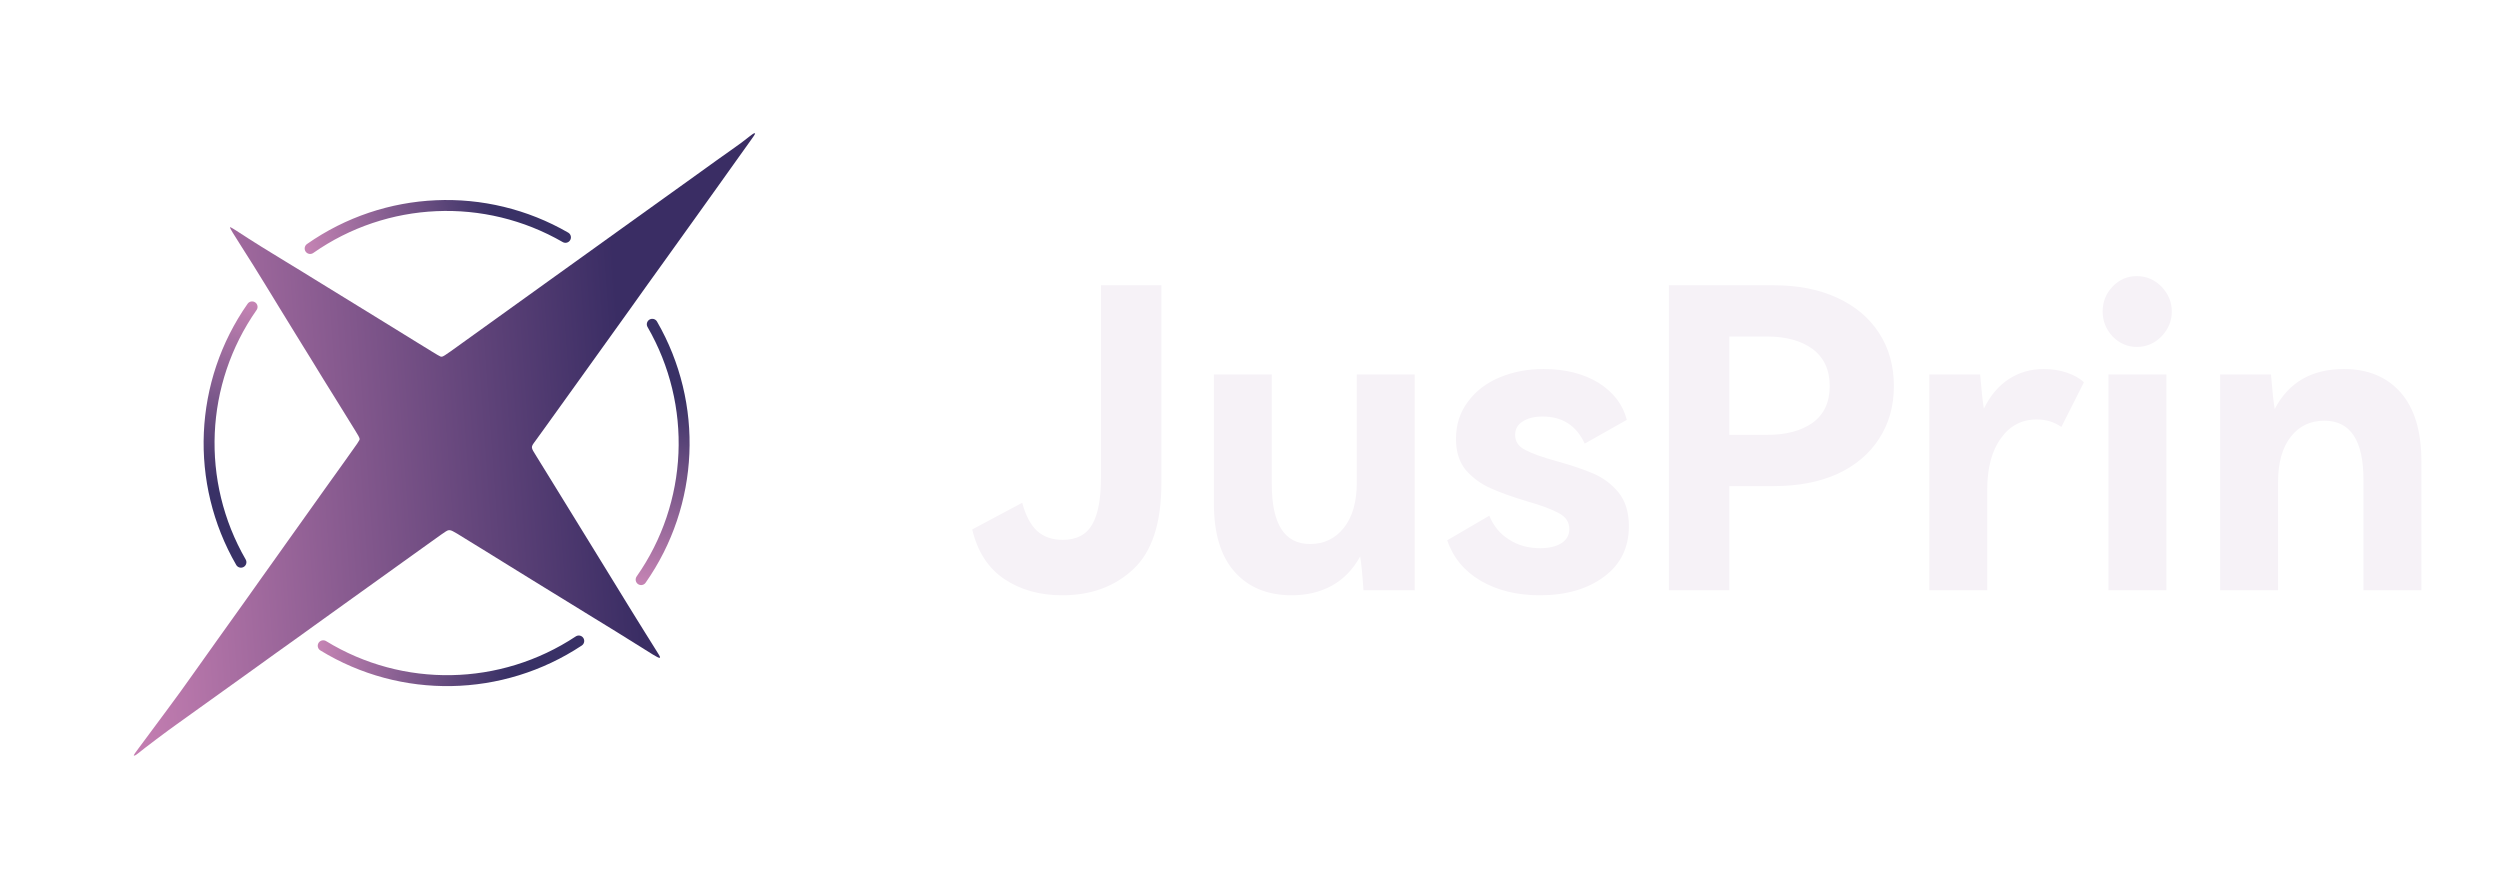
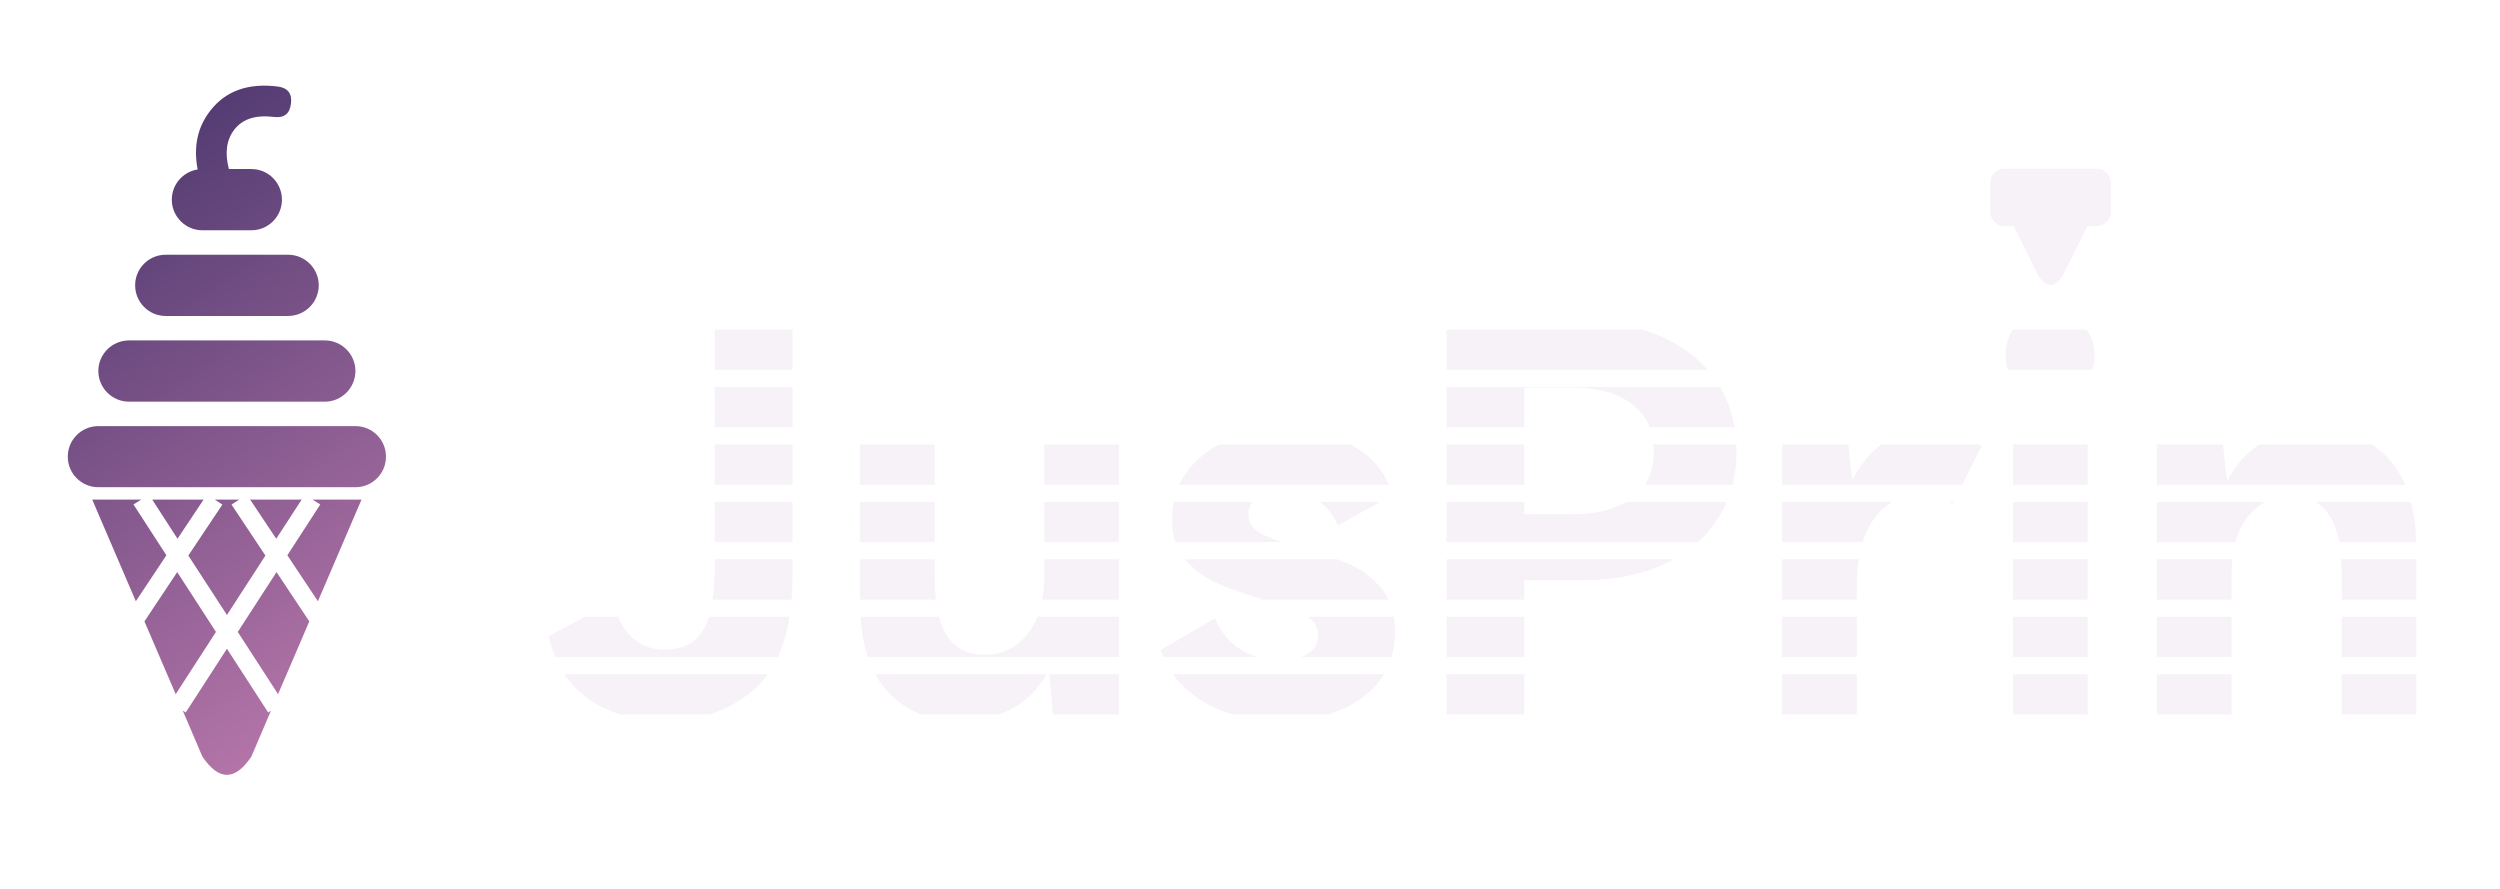
- <svg xmlns="http://www.w3.org/2000/svg" xmlns:xlink="http://www.w3.org/1999/xlink" width="180" height="64" viewBox="0 0 180 64">
+ <svg xmlns="http://www.w3.org/2000/svg" width="180" height="64" viewBox="0 0 180 64">
  <defs>
-     <linearGradient xlink:href="#linearGradient22" id="linearGradient23" x1="132.628" y1="84.004" x2="32.046" y2="91.222" gradientUnits="userSpaceOnUse" gradientTransform="matrix(3.779528,0,0,3.779528,55.08825,125.9802)" />
-     <linearGradient id="linearGradient22">
-       <stop style="stop-color:#3a2d64;stop-opacity:1;" offset="0" />
-       <stop style="stop-color:#ce84b7;stop-opacity:1;" offset="1" />
+     <linearGradient id="g" gradientUnits="userSpaceOnUse" x1="-1.29" y1="5.12" x2="33.96" y2="57.99">
+       <stop offset="0" stop-color="#3A2D64" />
+       <stop offset="1" stop-color="#CE84B7" />
    </linearGradient>
-     <linearGradient xlink:href="#linearGradient13" id="linearGradient14" x1="141.892" y1="80.503" x2="134.536" y2="115.86" gradientUnits="userSpaceOnUse" gradientTransform="matrix(3.779528,0,0,3.779528,55.08825,125.9802)" />
-     <linearGradient id="linearGradient13">
-       <stop style="stop-color:#393166;stop-opacity:1;" offset="0" />
-       <stop style="stop-color:#c986b6;stop-opacity:1;" offset="1" />
-     </linearGradient>
-     <linearGradient xlink:href="#linearGradient13" id="linearGradient17" gradientUnits="userSpaceOnUse" x1="141.892" y1="80.503" x2="134.536" y2="115.86" gradientTransform="matrix(3.779528,0,0,3.779528,-809.1143,-799.6058)" />
-     <linearGradient xlink:href="#linearGradient13" id="linearGradient18" gradientUnits="userSpaceOnUse" gradientTransform="matrix(3.778662,0,0,3.780413,111.8502,-741.7778)" x1="141.892" y1="80.503" x2="134.536" y2="115.86" />
-     <linearGradient xlink:href="#linearGradient13" id="linearGradient19" gradientUnits="userSpaceOnUse" gradientTransform="matrix(3.779528,0,0,3.779528,-839.6417,-768.8368)" x1="141.892" y1="80.503" x2="134.536" y2="115.86" />
  </defs>
-   <g transform="translate(4.000,4.000) scale(0.875)">
-     <g transform="matrix(0.1182492,0,0,0.1182492,-18.91749,-22.8237)" style="display:inline">
-       <path style="display:inline;fill:url(#linearGradient23);stroke-width:3.78" d="m 214.43,679.834 c 0,-0.192 1.34,-2.127 2.978,-4.299 1.638,-2.173 5.239,-7.024 8.004,-10.782 2.764,-3.757 8.106,-10.961 11.871,-16.007 3.765,-5.047 8.112,-10.962 9.66,-13.145 1.548,-2.183 4.272,-5.993 6.053,-8.467 1.781,-2.474 6.529,-9.141 10.551,-14.817 4.022,-5.675 8.213,-11.569 9.315,-13.097 1.101,-1.528 3.484,-4.862 5.295,-7.408 1.811,-2.547 5.031,-7.051 7.155,-10.01 2.124,-2.959 4.577,-6.393 5.45,-7.632 0.873,-1.238 3.373,-4.755 5.556,-7.814 2.183,-3.059 5.338,-7.511 7.011,-9.893 1.673,-2.382 4.105,-5.791 5.404,-7.576 1.299,-1.785 3.782,-5.269 5.519,-7.743 1.737,-2.474 4.867,-6.879 6.955,-9.79 5.918,-8.246 10.504,-14.679 13.957,-19.579 1.743,-2.474 4.92,-6.939 7.059,-9.922 2.139,-2.983 5.493,-7.686 7.454,-10.451 1.96,-2.765 7.118,-9.968 11.463,-16.007 9.211,-12.805 10.452,-14.652 10.452,-15.553 0,-0.741 -1.2,-2.999 -3.406,-6.408 -1.583,-2.445 -3.307,-5.234 -7.771,-12.568 -1.595,-2.619 -4.361,-7.084 -6.148,-9.922 -4.21,-6.687 -11.441,-18.403 -16.004,-25.929 -1.985,-3.274 -4.563,-7.441 -5.731,-9.26 -1.167,-1.819 -3.591,-5.748 -5.387,-8.731 -1.795,-2.983 -4.831,-7.924 -6.746,-10.98 -1.915,-3.056 -4.297,-6.925 -5.293,-8.599 -0.997,-1.673 -3.027,-5.007 -4.511,-7.408 -1.484,-2.401 -3.751,-6.092 -5.037,-8.202 -4.778,-7.842 -11.198,-18.101 -16.393,-26.194 -5.015,-7.814 -7.797,-12.411 -7.797,-12.886 0,-0.264 0.149,-0.342 0.44,-0.231 0.808,0.31 5.023,2.967 12.789,8.061 2.547,1.671 6.595,4.223 8.996,5.671 2.401,1.449 5.497,3.35 6.879,4.225 1.382,0.875 6.085,3.754 10.451,6.397 4.366,2.643 9.426,5.733 11.245,6.867 1.819,1.134 5.45,3.375 8.07,4.981 18.773,11.512 37.253,22.878 45.376,27.908 17.302,10.715 20.957,12.97 25.929,16.001 2.983,1.818 7.686,4.713 10.451,6.432 2.765,1.719 5.395,3.239 5.844,3.377 1.488,0.457 1.604,0.385 15.058,-9.34 14.229,-10.286 45.703,-32.903 64.426,-46.295 5.021,-3.591 11.748,-8.416 14.949,-10.722 3.201,-2.306 11.238,-8.078 17.859,-12.826 6.621,-4.749 15.491,-11.119 19.712,-14.156 4.22,-3.037 15.174,-10.893 24.342,-17.458 9.168,-6.565 18.157,-13.01 19.976,-14.322 14.47,-10.435 19.557,-14.073 25.718,-18.396 6.31,-4.427 8.438,-6.011 14.261,-10.614 1.613,-1.275 2.618,-1.599 2.618,-0.842 0,0.228 -1.538,2.52 -3.418,5.093 -1.88,2.573 -5.362,7.444 -7.739,10.825 -2.377,3.38 -8.656,12.191 -13.955,19.579 -5.299,7.388 -12.691,17.719 -16.427,22.958 -6.217,8.718 -17.02,23.794 -20.288,28.31 -2.705,3.74 -13.479,18.743 -14.503,20.197 -0.581,0.825 -2.712,3.821 -4.736,6.659 -2.024,2.838 -4.654,6.529 -5.845,8.202 -1.191,1.673 -4.307,6.019 -6.924,9.657 -2.617,3.638 -6.588,9.174 -8.825,12.303 -7.064,9.883 -15.042,21.009 -21.439,29.898 -5.758,8.002 -8.304,11.546 -21.948,30.559 -2.82,3.929 -5.92,8.22 -6.891,9.535 -3.251,4.405 -3.269,4.151 0.75,10.565 1.097,1.751 4.812,7.768 8.255,13.37 11.012,17.919 23.243,37.785 27.124,44.053 2.072,3.347 7.311,11.86 11.641,18.918 4.33,7.058 9.269,15.094 10.974,17.859 1.705,2.765 4.152,6.753 5.439,8.864 1.286,2.11 4.102,6.664 6.258,10.119 2.156,3.456 4.856,7.801 6.001,9.657 1.145,1.856 3.546,5.696 5.337,8.534 4.708,7.462 5.015,7.986 5.015,8.546 0,1.076 -1.996,0.063 -10.37,-5.266 -7.59,-4.83 -31.439,-19.589 -41.753,-25.839 -3.129,-1.896 -7.415,-4.54 -9.525,-5.876 -2.11,-1.336 -5.503,-3.424 -7.541,-4.639 -2.037,-1.215 -6.978,-4.25 -10.98,-6.743 -4.002,-2.493 -8.348,-5.172 -9.657,-5.954 -1.31,-0.782 -4.941,-3.027 -8.07,-4.988 -3.129,-1.962 -8.07,-5.017 -10.98,-6.79 -2.91,-1.773 -6.817,-4.197 -8.682,-5.387 -1.865,-1.19 -5.436,-3.392 -7.938,-4.894 -2.501,-1.501 -6.988,-4.257 -9.971,-6.125 -9.42,-5.896 -10.058,-6.205 -12.036,-5.834 -0.57,0.107 -2.42,1.252 -4.829,2.989 -2.148,1.549 -6.524,4.68 -9.726,6.957 -3.201,2.278 -10.762,7.693 -16.801,12.035 -6.039,4.342 -14.076,10.109 -17.859,12.817 -13.434,9.615 -14.852,10.631 -17.992,12.895 -7.15,5.155 -20.464,14.719 -25.797,18.532 -3.129,2.237 -7.117,5.115 -8.864,6.396 -1.746,1.281 -5.675,4.091 -8.731,6.245 -3.056,2.154 -7.223,5.13 -9.26,6.613 -2.037,1.483 -6.443,4.657 -9.79,7.053 -3.347,2.396 -8.705,6.244 -11.906,8.551 -17.151,12.361 -43.703,31.396 -47.228,33.858 -5.743,4.01 -22.812,16.848 -27.019,20.32 -1.769,1.46 -2.879,1.912 -2.879,1.172 z" />
-       <path style="display:inline;fill:none;fill-opacity:1;stroke:url(#linearGradient14);stroke-width:7.604;stroke-linecap:round;stroke-dasharray:none;stroke-dashoffset:0;stroke-opacity:1" d="m 575.215,380.01 a 165.499,165.499 0 0 1 -7.757,177.676" />
-       <path style="display:inline;fill:none;fill-opacity:1;stroke:url(#linearGradient17);stroke-width:7.604;stroke-linecap:round;stroke-dasharray:none;stroke-dashoffset:0;stroke-opacity:1" d="m -288.988,-545.576 a 165.499,165.499 0 0 1 -7.757,177.676" transform="scale(-1)" />
-       <path style="display:inline;fill:none;fill-opacity:1;stroke:url(#linearGradient18);stroke-width:7.604;stroke-linecap:round;stroke-dasharray:none;stroke-dashoffset:0;stroke-opacity:1" d="m 631.857,-487.689 a 165.461,165.537 0 0 1 -7.756,177.717" transform="matrix(0.05905285,0.9982549,-0.9980599,0.06226118,0,0)" />
-       <path style="display:inline;fill:none;fill-opacity:1;stroke:url(#linearGradient19);stroke-width:7.604;stroke-linecap:round;stroke-dasharray:none;stroke-dashoffset:0;stroke-opacity:1" d="m -319.515,-514.807 a 165.499,165.499 0 0 1 -7.757,177.676" transform="matrix(0,-1,-1,0,0,0)" />
-     </g>
-   </g>
-   <g transform="translate(70.000,42.500) scale(30.000)">
-     <path fill="#F6F2F7" d="M0.0 -0.146 0.12 -0.21Q0.132 -0.165 0.155 -0.143Q0.179 -0.121 0.217 -0.121Q0.267 -0.121 0.288 -0.158Q0.309 -0.194 0.309 -0.271V-0.732H0.454V-0.257Q0.454 -0.114 0.387 -0.051Q0.32 0.012 0.216 0.012Q0.135 0.012 0.077 -0.027Q0.019 -0.066 0.0 -0.146Z M0.923 -0.518H1.062V0.0H0.939Q0.935 -0.06 0.931 -0.081Q0.905 -0.034 0.863 -0.011Q0.821 0.012 0.767 0.012Q0.68 0.012 0.63 -0.044Q0.58 -0.1 0.58 -0.208V-0.518H0.719V-0.254Q0.719 -0.111 0.811 -0.111Q0.861 -0.111 0.892 -0.15Q0.923 -0.189 0.923 -0.259Z M1.362 0.012Q1.28 0.012 1.22 -0.023Q1.161 -0.058 1.14 -0.12L1.241 -0.179Q1.256 -0.142 1.288 -0.122Q1.32 -0.101 1.363 -0.101Q1.395 -0.101 1.414 -0.113Q1.433 -0.125 1.433 -0.147Q1.433 -0.172 1.408 -0.185Q1.383 -0.199 1.33 -0.214Q1.277 -0.23 1.244 -0.245Q1.21 -0.26 1.185 -0.288Q1.161 -0.317 1.161 -0.363Q1.161 -0.415 1.19 -0.453Q1.218 -0.491 1.266 -0.511Q1.314 -0.531 1.371 -0.531Q1.449 -0.531 1.503 -0.498Q1.557 -0.464 1.571 -0.409L1.47 -0.352Q1.44 -0.417 1.369 -0.417Q1.339 -0.417 1.321 -0.405Q1.303 -0.394 1.303 -0.373Q1.303 -0.349 1.327 -0.337Q1.351 -0.324 1.402 -0.31Q1.456 -0.295 1.491 -0.28Q1.526 -0.265 1.551 -0.235Q1.576 -0.204 1.576 -0.154Q1.576 -0.077 1.517 -0.033Q1.457 0.012 1.362 0.012Z M1.924 -0.732Q2.011 -0.732 2.076 -0.702Q2.141 -0.672 2.176 -0.618Q2.212 -0.563 2.212 -0.49Q2.212 -0.418 2.176 -0.363Q2.141 -0.309 2.076 -0.279Q2.011 -0.25 1.924 -0.25H1.817V0.0H1.672V-0.732ZM1.908 -0.373Q1.976 -0.373 2.017 -0.402Q2.058 -0.432 2.058 -0.49Q2.058 -0.548 2.017 -0.579Q1.976 -0.609 1.908 -0.609H1.817V-0.373Z M2.668 -0.499 2.614 -0.392Q2.588 -0.41 2.555 -0.41Q2.501 -0.41 2.469 -0.365Q2.436 -0.32 2.436 -0.241V0.0H2.297V-0.518H2.419Q2.424 -0.458 2.428 -0.436Q2.451 -0.483 2.488 -0.507Q2.525 -0.531 2.572 -0.531Q2.602 -0.531 2.628 -0.522Q2.654 -0.513 2.668 -0.499Z M2.713 -0.669Q2.713 -0.704 2.737 -0.729Q2.761 -0.754 2.795 -0.754Q2.829 -0.754 2.854 -0.729Q2.879 -0.703 2.879 -0.669Q2.879 -0.635 2.854 -0.609Q2.829 -0.584 2.795 -0.584Q2.762 -0.584 2.737 -0.609Q2.713 -0.635 2.713 -0.669ZM2.866 0.0H2.727V-0.518H2.866Z M3.478 -0.31V0.0H3.339V-0.265Q3.339 -0.407 3.245 -0.407Q3.195 -0.407 3.165 -0.369Q3.134 -0.33 3.134 -0.26V0.0H2.995V-0.518H3.117Q3.122 -0.457 3.126 -0.435Q3.176 -0.531 3.292 -0.531Q3.378 -0.531 3.428 -0.475Q3.478 -0.418 3.478 -0.31Z" />
-   </g>
+   <path fill="url(#g)" d="M7.08 30.68H25.59C26.81 30.68 27.79 31.66 27.79 32.88C27.79 34.1 26.81 35.08 25.59 35.08H7.08C5.87 35.08 4.88 34.1 4.88 32.88C4.88 31.66 5.87 30.68 7.08 30.68ZM9.29 24.51H23.39C24.6 24.51 25.59 25.5 25.59 26.71C25.59 27.93 24.6 28.92 23.39 28.92H9.29C8.07 28.92 7.08 27.93 7.08 26.71C7.08 25.5 8.07 24.51 9.29 24.51ZM11.93 18.34H20.74C21.96 18.34 22.95 19.33 22.95 20.54C22.95 21.76 21.96 22.75 20.74 22.75H11.93C10.71 22.75 9.73 21.76 9.73 20.54C9.73 19.33 10.71 18.34 11.93 18.34ZM16.48 12.17H18.1C19.32 12.17 20.3 13.16 20.3 14.38C20.3 15.59 19.32 16.58 18.1 16.58H14.57C13.36 16.58 12.37 15.59 12.37 14.38C12.37 13.28 13.17 12.37 14.23 12.2Q13.76 9.74 15.14 7.97Q16.8 5.83 20 6.23Q20.54 6.3 20.78 6.61Q21.02 6.92 20.95 7.46Q20.82 8.56 19.72 8.42Q17.77 8.18 16.88 9.32Q16.02 10.42 16.48 12.17ZM13.16 51.17 13.37 51.3 16.34 46.71 19.31 51.3 19.51 51.17 18.1 54.47Q17.22 55.79 16.34 55.79Q15.46 55.79 14.57 54.47ZM19.11 40 16.34 44.28 13.56 40 16.01 36.33 15.46 35.97H17.22L16.67 36.33ZM20.02 49.98 17.12 45.5 19.91 41.19 22.27 44.74ZM10.4 44.74 12.76 41.19 15.55 45.5 12.65 49.98ZM6.64 35.97H10.17L9.61 36.32L11.98 39.98L9.78 43.29ZM22.89 43.29 20.69 39.98 23.06 36.32 22.5 35.97H26.03ZM12.78 38.79 10.96 35.97H14.66ZM19.89 38.79 18.01 35.97H21.72Z" />
+   <path fill="#F6F2F7" d="M113.27 37.02Q115.59 37.02 117.09 36.14H124.32Q124.04 36.79 123.65 37.39Q123.06 38.3 122.25 39.03H104.15V36.14H109.75V37.02ZM118.24 23.73Q119.04 23.97 119.77 24.3Q121.68 25.19 122.94 26.62H104.15V23.73ZM144.33 12.14H150.95C151.52 12.14 151.99 12.61 151.99 13.18V15.25C151.99 15.82 151.52 16.28 150.95 16.28H150.29L148.55 19.8Q148.1 20.52 147.64 20.52Q147.19 20.52 146.73 19.8L144.99 16.28H144.33C143.76 16.28 143.3 15.82 143.3 15.25V13.18C143.3 12.61 143.76 12.14 144.33 12.14ZM170.78 32Q171.47 32.45 172.04 33.1Q172.72 33.87 173.17 34.9H155.3V32H160.06Q160.23 33.88 160.36 34.63Q161.25 32.92 162.68 32ZM80.56 44.41V47.31H62.49Q62.06 46.03 61.96 44.41H67.61Q68.36 47.15 70.86 47.15Q72.79 47.15 73.99 45.64Q74.42 45.1 74.7 44.41ZM87.78 32H97.26Q97.44 32.1 97.61 32.21Q99.33 33.27 100 34.9H84.91Q85.15 34.39 85.49 33.93Q86.39 32.73 87.78 32ZM142.66 32.15 141.27 34.9H128.31V32H133.08Q133.24 33.85 133.38 34.59Q134.19 32.92 135.47 32H142.49Q142.58 32.07 142.66 32.15ZM123.84 27.86Q124.62 29.18 124.88 30.76H118.78Q118.39 29.75 117.49 29.08Q115.9 27.9 113.27 27.9H109.75V30.76H104.15V27.86ZM39.5 45.8 42.11 44.41H44.51Q44.92 45.36 45.52 45.91Q46.43 46.77 47.89 46.77Q49.83 46.77 50.64 45.35Q50.87 44.95 51.04 44.41H56.85Q56.59 46.05 56 47.31H39.99Q39.7 46.61 39.5 45.8ZM84.46 48.55H99.65Q99.09 49.47 98.14 50.19Q97.03 51.01 95.61 51.44H88.75Q87.65 51.11 86.69 50.55Q85.31 49.74 84.46 48.55ZM44.66 51.44Q43.48 51.07 42.48 50.4Q41.39 49.66 40.65 48.55H55.28Q54.91 49.05 54.47 49.47Q53.01 50.84 51.09 51.44ZM99.97 43.17H90.93Q88.88 42.55 87.58 41.97Q86.29 41.39 85.34 40.29Q85.33 40.28 85.33 40.27H96.28Q96.75 40.45 97.15 40.62Q98.5 41.2 99.47 42.38Q99.77 42.74 99.97 43.17ZM109.75 43.17H104.15V40.27H120.5Q120.14 40.47 119.77 40.64Q117.25 41.78 113.89 41.78H109.75ZM71.93 51.44H66.35Q64.9 50.9 63.86 49.74Q63.38 49.21 63.02 48.55H75.36Q74.39 50.19 72.87 51.02Q72.42 51.26 71.93 51.44ZM128.31 36.14H136.21Q135.5 36.57 134.94 37.33Q134.41 38.07 134.11 39.03H128.31ZM155.3 36.14H163.11Q162.4 36.51 161.85 37.2Q161.25 37.96 160.96 39.03H155.3ZM144.4 25.58Q144.4 24.54 144.94 23.73H150.22Q150.81 24.55 150.81 25.58Q150.81 26.13 150.64 26.62H144.56Q144.4 26.13 144.4 25.58ZM118.44 34.9Q119.07 33.92 119.07 32.5Q119.07 32.24 119.05 32H125.01Q125.03 32.25 125.03 32.5Q125.03 33.77 124.74 34.9ZM173.59 36.14Q173.93 37.43 173.97 39.03H168.42Q168.02 36.9 166.71 36.14ZM84.51 36.14H90.16Q89.88 36.51 89.88 37.02Q89.88 37.95 90.81 38.43Q91.37 38.72 92.29 39.03H84.63Q84.39 38.31 84.39 37.41Q84.39 36.74 84.51 36.14ZM94.17 44.41H100.35Q100.44 44.92 100.44 45.49Q100.44 46.47 100.19 47.31H93.7Q93.96 47.21 94.17 47.07Q94.91 46.61 94.91 45.76Q94.91 44.92 94.17 44.41ZM51.31 43.17Q51.45 42.2 51.45 40.97V40.27H57.06V41.51Q57.06 42.38 56.99 43.17ZM57.06 23.73V26.62H51.45V23.73ZM51.45 30.76V27.86H57.06V30.76ZM51.45 34.9V32H57.06V34.9ZM51.45 39.03V36.14H57.06V39.03ZM109.75 32V34.9H104.15V32ZM109.75 47.31H104.15V44.41H109.75ZM104.15 48.55H109.75V51.44H104.15ZM80.56 43.17H75.04Q75.19 42.37 75.19 41.43V40.27H80.56ZM133.69 43.17H128.31V40.27H133.82Q133.69 41.13 133.69 42.13ZM67.38 43.17H61.93V40.27H67.3V41.62Q67.3 42.46 67.38 43.17ZM160.73 40.27Q160.67 40.8 160.67 41.39V43.17H155.3V40.27ZM173.97 40.27V43.17H168.6V41.2Q168.6 40.71 168.57 40.27ZM133.69 47.31H128.31V44.41H133.69ZM173.97 47.31H168.6V44.41H173.97ZM128.31 48.55H133.69V51.44H128.31ZM168.6 48.55H173.97V51.44H168.6ZM61.93 32H67.3V34.9H61.93ZM75.19 32H80.56V34.9H75.19ZM75.19 36.14H80.56V39.03H75.19ZM150.31 43.17H144.94V40.27H150.31ZM144.94 32H150.31V34.9H144.94ZM61.93 36.14H67.3V39.03H61.93ZM144.94 36.14H150.31V39.03H144.94ZM150.31 47.31H144.94V44.41H150.31ZM150.31 51.44H144.94V48.55H150.31ZM160.67 47.31H155.3V44.41H160.67ZM155.3 48.55H160.67V51.44H155.3ZM75.81 51.44Q75.67 49.42 75.54 48.55H80.56V51.44ZM90.53 47.31H83.77Q83.67 47.06 83.58 46.8L87.48 44.52Q88.06 45.95 89.3 46.75Q89.87 47.11 90.53 47.31ZM95.05 36.14H99.35L96.34 37.83Q95.84 36.75 95.05 36.14ZM140.33 36.14H140.64L140.57 36.29Q140.45 36.21 140.33 36.14Z" />
</svg>
